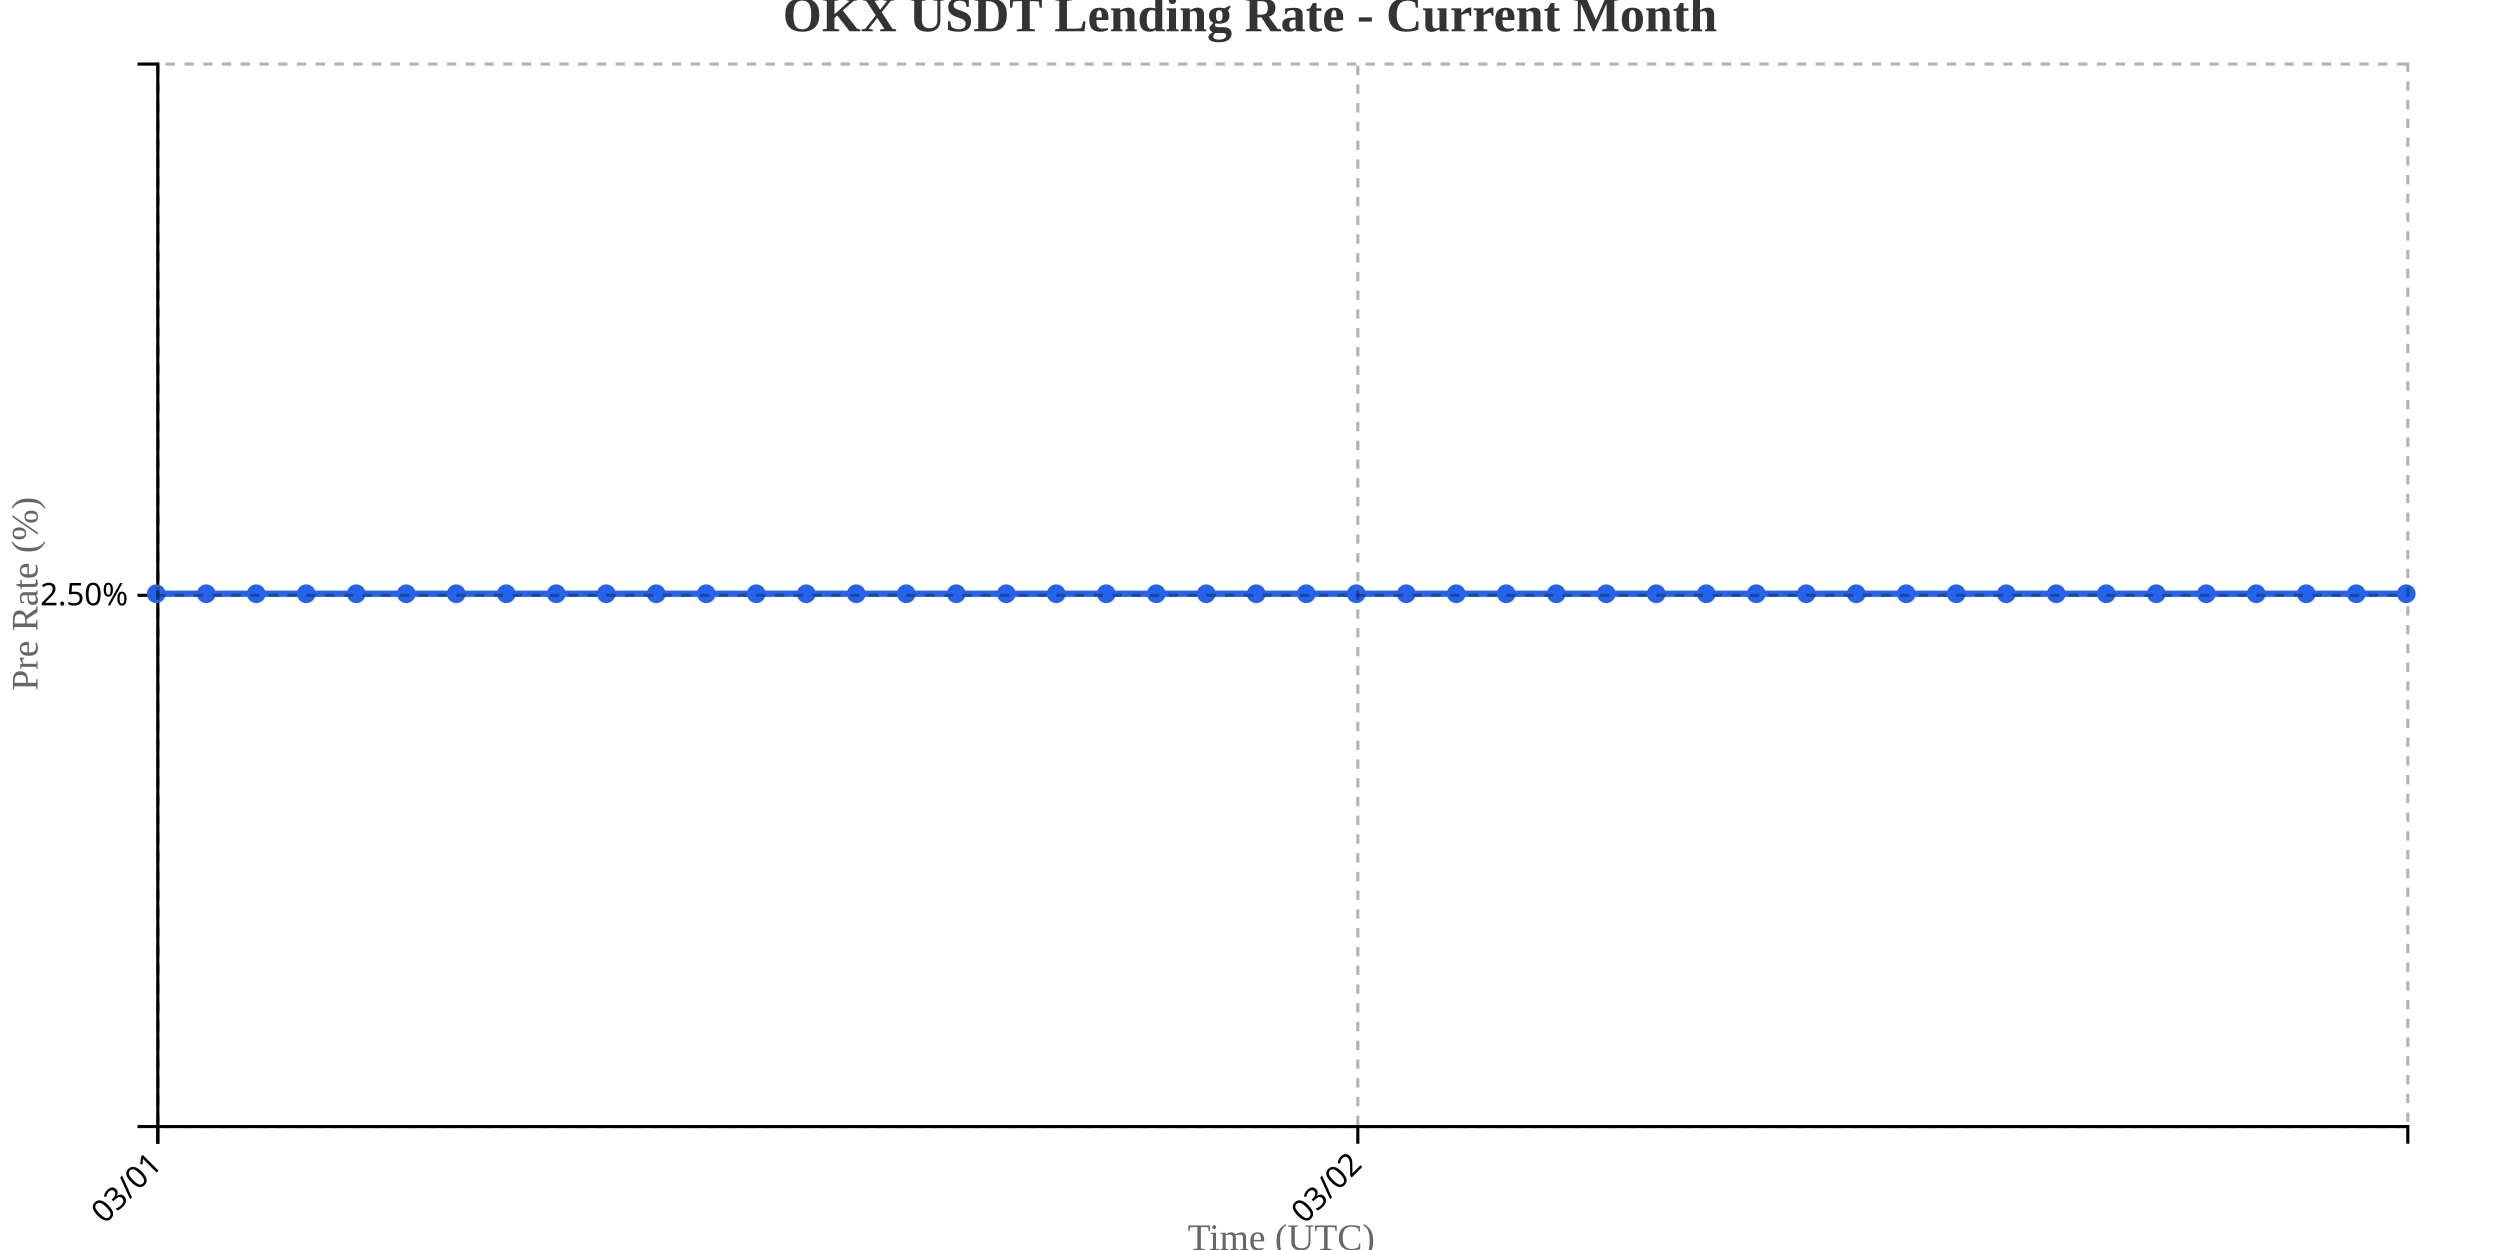
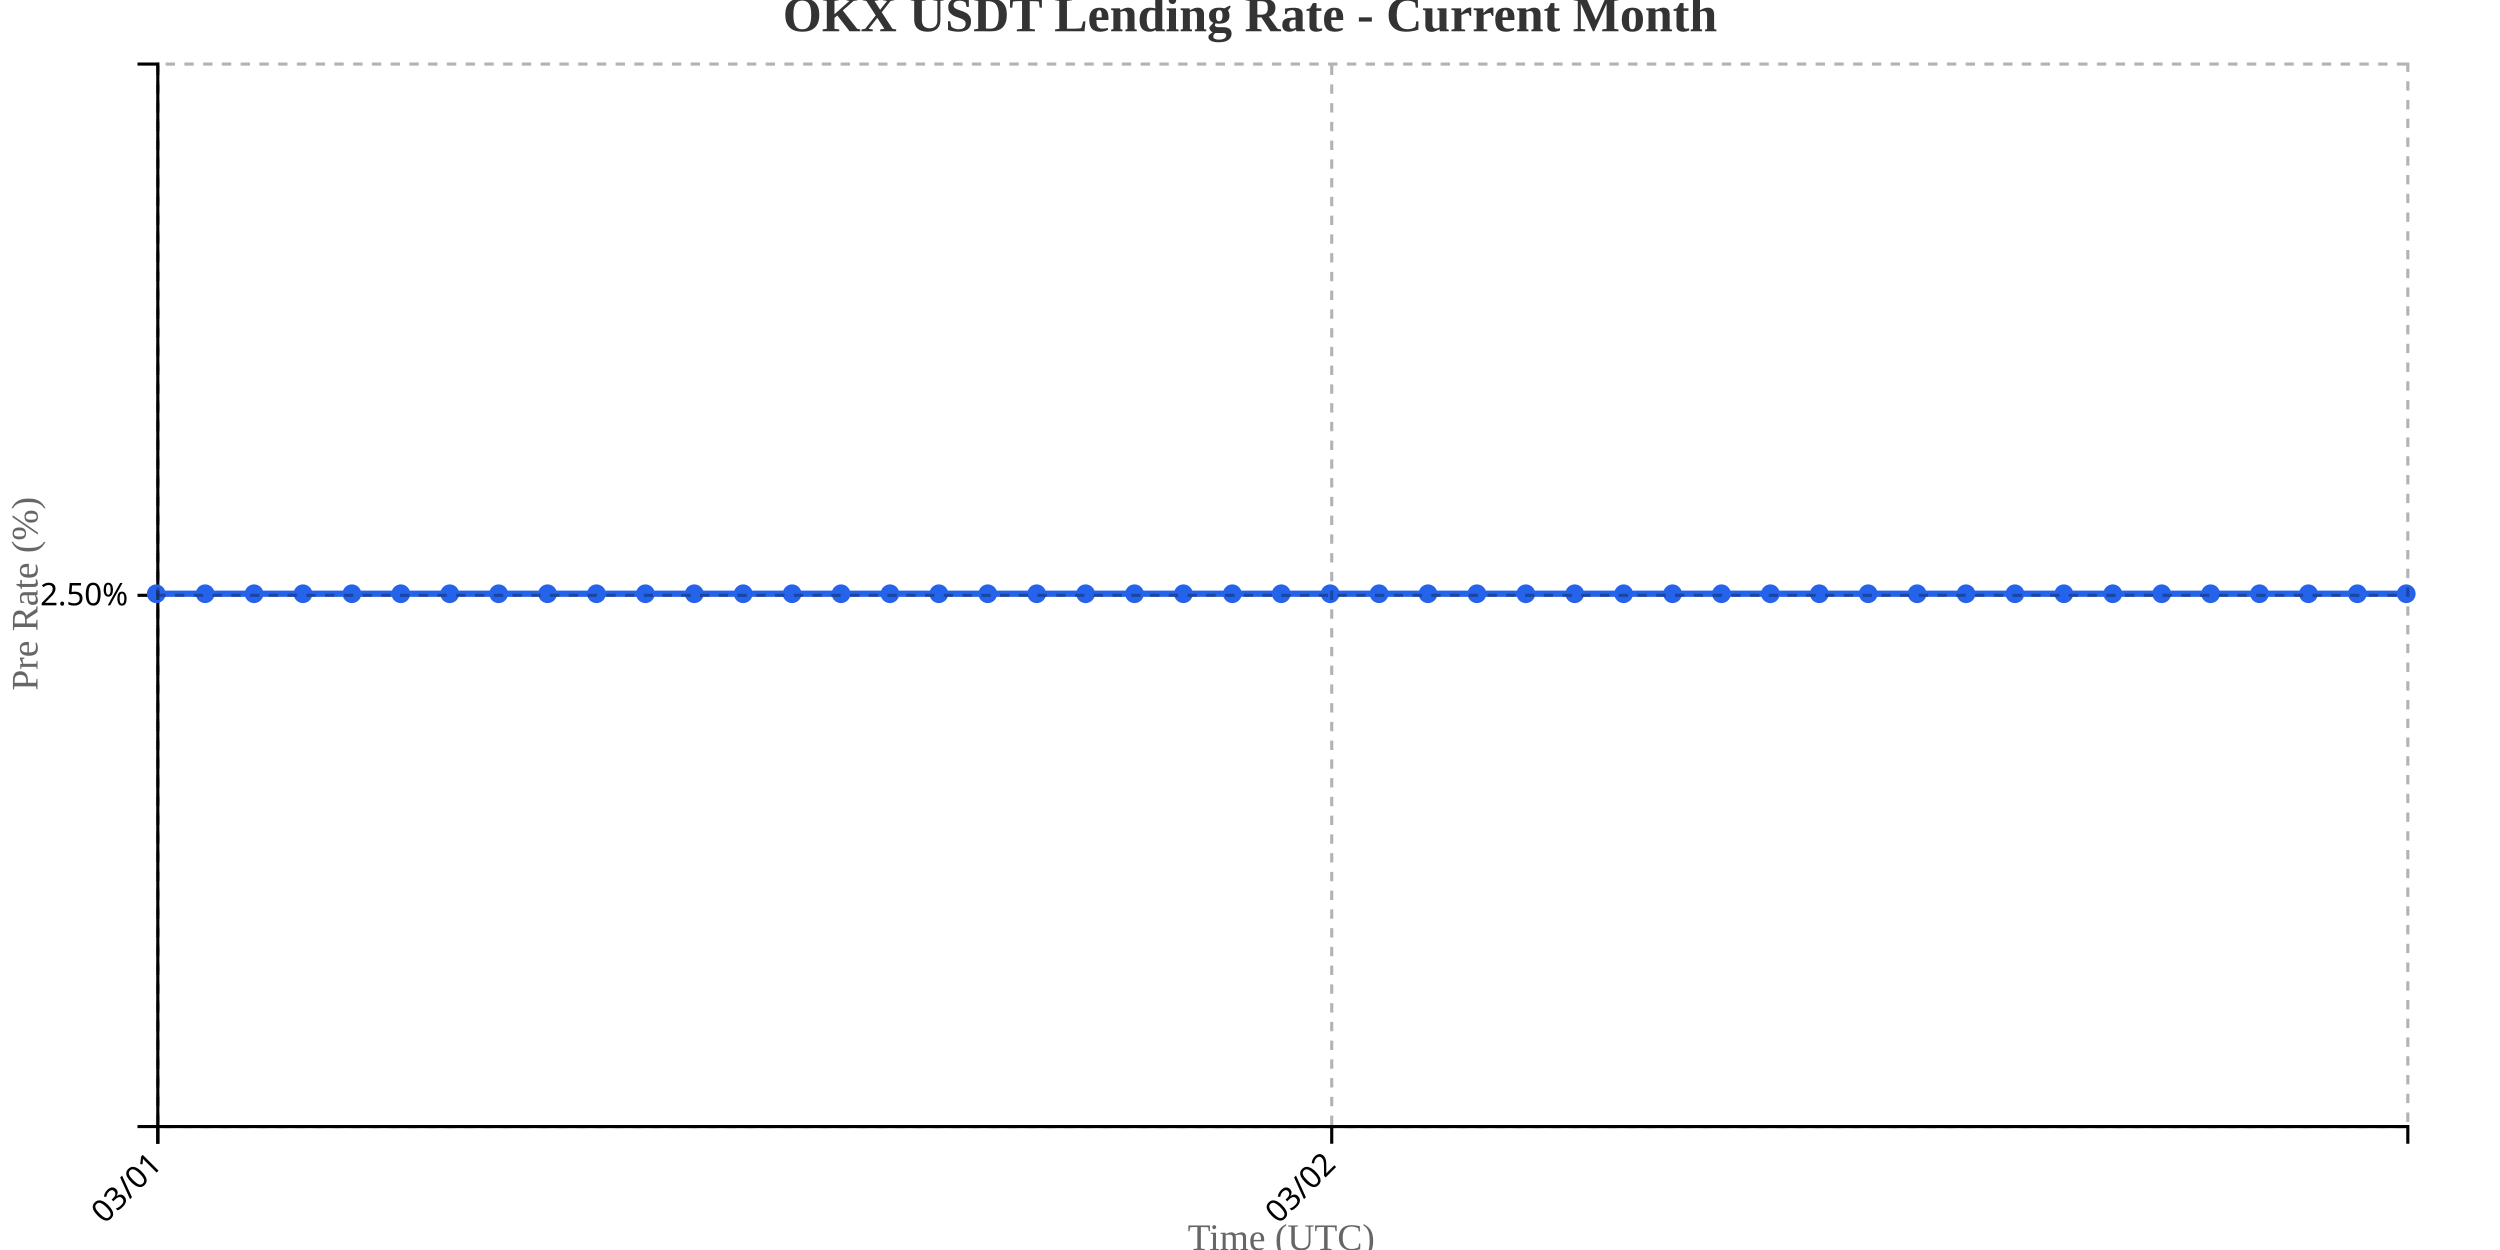
<svg xmlns="http://www.w3.org/2000/svg" width="800" height="400">
  <g transform="translate(50,20)">
    <g transform="translate(0,340)" fill="none" font-size="10" font-family="sans-serif" text-anchor="middle">
      <path class="domain" stroke="currentColor" d="M0.5,6V0.5H720.5V6" />
      <g class="tick" opacity="1" transform="translate(0.5,0)">
        <line stroke="currentColor" y2="6" />
        <text fill="currentColor" y="9" dy=".15em" style="text-anchor: end;" dx="-.8em" transform="rotate(-45)">03/01</text>
      </g>
-       <g class="tick" opacity="1" transform="translate(384.5,0)">
+       <g class="tick" opacity="1" transform="translate(376.1522,0)">
        <line stroke="currentColor" y2="6" />
        <text fill="currentColor" y="9" dy=".15em" style="text-anchor: end;" dx="-.8em" transform="rotate(-45)">03/02</text>
      </g>
    </g>
    <g fill="none" font-size="10" font-family="sans-serif" text-anchor="end">
      <path class="domain" stroke="currentColor" d="M-6,340.5H0.5V0.5H-6" />
      <g class="tick" opacity="1" transform="translate(0,170.5)">
        <line stroke="currentColor" x2="-6" />
        <text fill="currentColor" x="-9" dy="0.32em">2.50%</text>
      </g>
    </g>
    <text transform="rotate(-90)" y="-50" x="-170" dy="1em" style="text-anchor: middle; font-size: 12px; fill: #666;">Pre Rate (%)</text>
    <text transform="translate(360, 380)" style="text-anchor: middle; font-size: 12px; fill: #666;">Time (UTC)</text>
-     <path fill="none" stroke="#2563eb" stroke-width="2" d="M0,170C5.333,170,10.667,170,16,170C21.333,170,26.667,170,32,170C37.333,170,42.667,170,48,170C53.333,170,58.667,170,64,170C69.333,170,74.667,170,80,170C85.333,170,90.667,170,96,170C101.333,170,106.667,170,112,170C117.333,170,122.667,170,128,170C133.333,170,138.667,170,144,170C149.333,170,154.667,170,160,170C165.333,170,170.667,170,176,170C181.333,170,186.667,170,192,170C197.333,170,202.667,170,208,170C213.333,170,218.667,170,224,170C229.333,170,234.667,170,240,170C245.333,170,250.667,170,256,170C261.333,170,266.667,170,272,170C277.333,170,282.667,170,288,170C293.333,170,298.667,170,304,170C309.333,170,314.667,170,320,170C325.333,170,330.667,170,336,170C341.333,170,346.667,170,352,170C357.333,170,362.667,170,368,170C373.333,170,378.667,170,384,170C389.333,170,394.667,170,400,170C405.333,170,410.667,170,416,170C421.333,170,426.667,170,432,170C437.333,170,442.667,170,448,170C453.333,170,458.667,170,464,170C469.333,170,474.667,170,480,170C485.333,170,490.667,170,496,170C501.333,170,506.667,170,512,170C517.333,170,522.667,170,528,170C533.333,170,538.667,170,544,170C549.333,170,554.667,170,560,170C565.333,170,570.667,170,576,170C581.333,170,586.667,170,592,170C597.333,170,602.667,170,608,170C613.333,170,618.667,170,624,170C629.333,170,634.667,170,640,170C645.333,170,650.667,170,656,170C661.333,170,666.667,170,672,170C677.333,170,682.667,170,688,170C693.333,170,698.667,170,704,170C709.333,170,714.667,170,720,170" />
+     <path fill="none" stroke="#2563eb" stroke-width="2" d="M0,170C5.217,170,10.435,170,15.652,170C20.87,170,26.087,170,31.304,170C36.522,170,41.739,170,46.957,170C52.174,170,57.391,170,62.609,170C67.826,170,73.043,170,78.261,170C83.478,170,88.696,170,93.913,170C99.13,170,104.348,170,109.565,170C114.783,170,120,170,125.217,170C130.435,170,135.652,170,140.87,170C146.087,170,151.304,170,156.522,170C161.739,170,166.957,170,172.174,170C177.391,170,182.609,170,187.826,170C193.043,170,198.261,170,203.478,170C208.696,170,213.913,170,219.13,170C224.348,170,229.565,170,234.783,170C240,170,245.217,170,250.435,170C255.652,170,260.87,170,266.087,170C271.304,170,276.522,170,281.739,170C286.957,170,292.174,170,297.391,170C302.609,170,307.826,170,313.043,170C318.261,170,323.478,170,328.696,170C333.913,170,339.13,170,344.348,170C349.565,170,354.783,170,360,170C365.217,170,370.435,170,375.652,170C380.87,170,386.087,170,391.304,170C396.522,170,401.739,170,406.957,170C412.174,170,417.391,170,422.609,170C427.826,170,433.043,170,438.261,170C443.478,170,448.696,170,453.913,170C459.13,170,464.348,170,469.565,170C474.783,170,480,170,485.217,170C490.435,170,495.652,170,500.87,170C506.087,170,511.304,170,516.522,170C521.739,170,526.957,170,532.174,170C537.391,170,542.609,170,547.826,170C553.043,170,558.261,170,563.478,170C568.696,170,573.913,170,579.13,170C584.348,170,589.565,170,594.783,170C600,170,605.217,170,610.435,170C615.652,170,620.87,170,626.087,170C631.304,170,636.522,170,641.739,170C646.957,170,652.174,170,657.391,170C662.609,170,667.826,170,673.043,170C678.261,170,683.478,170,688.696,170C693.913,170,699.13,170,704.348,170C709.565,170,714.783,170,720,170" />
    <circle class="dot" cx="0" cy="170" r="3" fill="#2563eb" />
-     <circle class="dot" cx="16" cy="170" r="3" fill="#2563eb" />
-     <circle class="dot" cx="32" cy="170" r="3" fill="#2563eb" />
-     <circle class="dot" cx="48" cy="170" r="3" fill="#2563eb" />
-     <circle class="dot" cx="64" cy="170" r="3" fill="#2563eb" />
-     <circle class="dot" cx="80" cy="170" r="3" fill="#2563eb" />
-     <circle class="dot" cx="96" cy="170" r="3" fill="#2563eb" />
-     <circle class="dot" cx="112" cy="170" r="3" fill="#2563eb" />
-     <circle class="dot" cx="128" cy="170" r="3" fill="#2563eb" />
-     <circle class="dot" cx="144" cy="170" r="3" fill="#2563eb" />
-     <circle class="dot" cx="160" cy="170" r="3" fill="#2563eb" />
-     <circle class="dot" cx="176" cy="170" r="3" fill="#2563eb" />
-     <circle class="dot" cx="192" cy="170" r="3" fill="#2563eb" />
-     <circle class="dot" cx="208" cy="170" r="3" fill="#2563eb" />
-     <circle class="dot" cx="224" cy="170" r="3" fill="#2563eb" />
-     <circle class="dot" cx="240" cy="170" r="3" fill="#2563eb" />
-     <circle class="dot" cx="256" cy="170" r="3" fill="#2563eb" />
-     <circle class="dot" cx="272" cy="170" r="3" fill="#2563eb" />
-     <circle class="dot" cx="288" cy="170" r="3" fill="#2563eb" />
-     <circle class="dot" cx="304" cy="170" r="3" fill="#2563eb" />
-     <circle class="dot" cx="320" cy="170" r="3" fill="#2563eb" />
-     <circle class="dot" cx="336" cy="170" r="3" fill="#2563eb" />
-     <circle class="dot" cx="352" cy="170" r="3" fill="#2563eb" />
-     <circle class="dot" cx="368" cy="170" r="3" fill="#2563eb" />
-     <circle class="dot" cx="384" cy="170" r="3" fill="#2563eb" />
-     <circle class="dot" cx="400" cy="170" r="3" fill="#2563eb" />
-     <circle class="dot" cx="416" cy="170" r="3" fill="#2563eb" />
-     <circle class="dot" cx="432" cy="170" r="3" fill="#2563eb" />
-     <circle class="dot" cx="448" cy="170" r="3" fill="#2563eb" />
-     <circle class="dot" cx="464" cy="170" r="3" fill="#2563eb" />
-     <circle class="dot" cx="480" cy="170" r="3" fill="#2563eb" />
-     <circle class="dot" cx="496" cy="170" r="3" fill="#2563eb" />
-     <circle class="dot" cx="512" cy="170" r="3" fill="#2563eb" />
-     <circle class="dot" cx="528" cy="170" r="3" fill="#2563eb" />
-     <circle class="dot" cx="544" cy="170" r="3" fill="#2563eb" />
-     <circle class="dot" cx="560" cy="170" r="3" fill="#2563eb" />
-     <circle class="dot" cx="576" cy="170" r="3" fill="#2563eb" />
-     <circle class="dot" cx="592" cy="170" r="3" fill="#2563eb" />
-     <circle class="dot" cx="608" cy="170" r="3" fill="#2563eb" />
-     <circle class="dot" cx="624" cy="170" r="3" fill="#2563eb" />
-     <circle class="dot" cx="640" cy="170" r="3" fill="#2563eb" />
-     <circle class="dot" cx="656" cy="170" r="3" fill="#2563eb" />
-     <circle class="dot" cx="672" cy="170" r="3" fill="#2563eb" />
-     <circle class="dot" cx="688" cy="170" r="3" fill="#2563eb" />
-     <circle class="dot" cx="704" cy="170" r="3" fill="#2563eb" />
+     <circle class="dot" cx="15.652" cy="170" r="3" fill="#2563eb" />
+     <circle class="dot" cx="31.304" cy="170" r="3" fill="#2563eb" />
+     <circle class="dot" cx="46.957" cy="170" r="3" fill="#2563eb" />
+     <circle class="dot" cx="62.609" cy="170" r="3" fill="#2563eb" />
+     <circle class="dot" cx="78.261" cy="170" r="3" fill="#2563eb" />
+     <circle class="dot" cx="93.913" cy="170" r="3" fill="#2563eb" />
+     <circle class="dot" cx="109.565" cy="170" r="3" fill="#2563eb" />
+     <circle class="dot" cx="125.217" cy="170" r="3" fill="#2563eb" />
+     <circle class="dot" cx="140.87" cy="170" r="3" fill="#2563eb" />
+     <circle class="dot" cx="156.522" cy="170" r="3" fill="#2563eb" />
+     <circle class="dot" cx="172.174" cy="170" r="3" fill="#2563eb" />
+     <circle class="dot" cx="187.826" cy="170" r="3" fill="#2563eb" />
+     <circle class="dot" cx="203.478" cy="170" r="3" fill="#2563eb" />
+     <circle class="dot" cx="219.13" cy="170" r="3" fill="#2563eb" />
+     <circle class="dot" cx="234.783" cy="170" r="3" fill="#2563eb" />
+     <circle class="dot" cx="250.435" cy="170" r="3" fill="#2563eb" />
+     <circle class="dot" cx="266.087" cy="170" r="3" fill="#2563eb" />
+     <circle class="dot" cx="281.739" cy="170" r="3" fill="#2563eb" />
+     <circle class="dot" cx="297.391" cy="170" r="3" fill="#2563eb" />
+     <circle class="dot" cx="313.043" cy="170" r="3" fill="#2563eb" />
+     <circle class="dot" cx="328.696" cy="170" r="3" fill="#2563eb" />
+     <circle class="dot" cx="344.348" cy="170" r="3" fill="#2563eb" />
+     <circle class="dot" cx="360" cy="170" r="3" fill="#2563eb" />
+     <circle class="dot" cx="375.652" cy="170" r="3" fill="#2563eb" />
+     <circle class="dot" cx="391.304" cy="170" r="3" fill="#2563eb" />
+     <circle class="dot" cx="406.957" cy="170" r="3" fill="#2563eb" />
+     <circle class="dot" cx="422.609" cy="170" r="3" fill="#2563eb" />
+     <circle class="dot" cx="438.261" cy="170" r="3" fill="#2563eb" />
+     <circle class="dot" cx="453.913" cy="170" r="3" fill="#2563eb" />
+     <circle class="dot" cx="469.565" cy="170" r="3" fill="#2563eb" />
+     <circle class="dot" cx="485.217" cy="170" r="3" fill="#2563eb" />
+     <circle class="dot" cx="500.87" cy="170" r="3" fill="#2563eb" />
+     <circle class="dot" cx="516.522" cy="170" r="3" fill="#2563eb" />
+     <circle class="dot" cx="532.174" cy="170" r="3" fill="#2563eb" />
+     <circle class="dot" cx="547.826" cy="170" r="3" fill="#2563eb" />
+     <circle class="dot" cx="563.478" cy="170" r="3" fill="#2563eb" />
+     <circle class="dot" cx="579.13" cy="170" r="3" fill="#2563eb" />
+     <circle class="dot" cx="594.783" cy="170" r="3" fill="#2563eb" />
+     <circle class="dot" cx="610.435" cy="170" r="3" fill="#2563eb" />
+     <circle class="dot" cx="626.087" cy="170" r="3" fill="#2563eb" />
+     <circle class="dot" cx="641.739" cy="170" r="3" fill="#2563eb" />
+     <circle class="dot" cx="657.391" cy="170" r="3" fill="#2563eb" />
+     <circle class="dot" cx="673.043" cy="170" r="3" fill="#2563eb" />
+     <circle class="dot" cx="688.696" cy="170" r="3" fill="#2563eb" />
+     <circle class="dot" cx="704.348" cy="170" r="3" fill="#2563eb" />
    <circle class="dot" cx="720" cy="170" r="3" fill="#2563eb" />
    <g class="grid" transform="translate(0,340)" fill="none" font-size="10" font-family="sans-serif" text-anchor="middle" style="stroke-dasharray: 3,3; opacity: 0.3;">
      <path class="domain" stroke="currentColor" d="M0.5,-340V0.5H720.5V-340" />
      <g class="tick" opacity="1" transform="translate(0.5,0)">
        <line stroke="currentColor" y2="-340" />
        <text fill="currentColor" y="3" dy="0.71em" />
      </g>
-       <g class="tick" opacity="1" transform="translate(384.5,0)">
+       <g class="tick" opacity="1" transform="translate(376.1522,0)">
        <line stroke="currentColor" y2="-340" />
        <text fill="currentColor" y="3" dy="0.71em" />
      </g>
    </g>
    <g class="grid" fill="none" font-size="10" font-family="sans-serif" text-anchor="end" style="stroke-dasharray: 3,3; opacity: 0.3;">
      <path class="domain" stroke="currentColor" d="M720,340.5H0.5V0.5H720" />
      <g class="tick" opacity="1" transform="translate(0,170.5)">
        <line stroke="currentColor" x2="720" />
        <text fill="currentColor" x="-3" dy="0.32em" />
      </g>
    </g>
  </g>
  <text x="400" y="10" text-anchor="middle" style="font-size: 16px; font-weight: bold; fill: #333;">OKX USDT Lending Rate - Current Month</text>
</svg>
